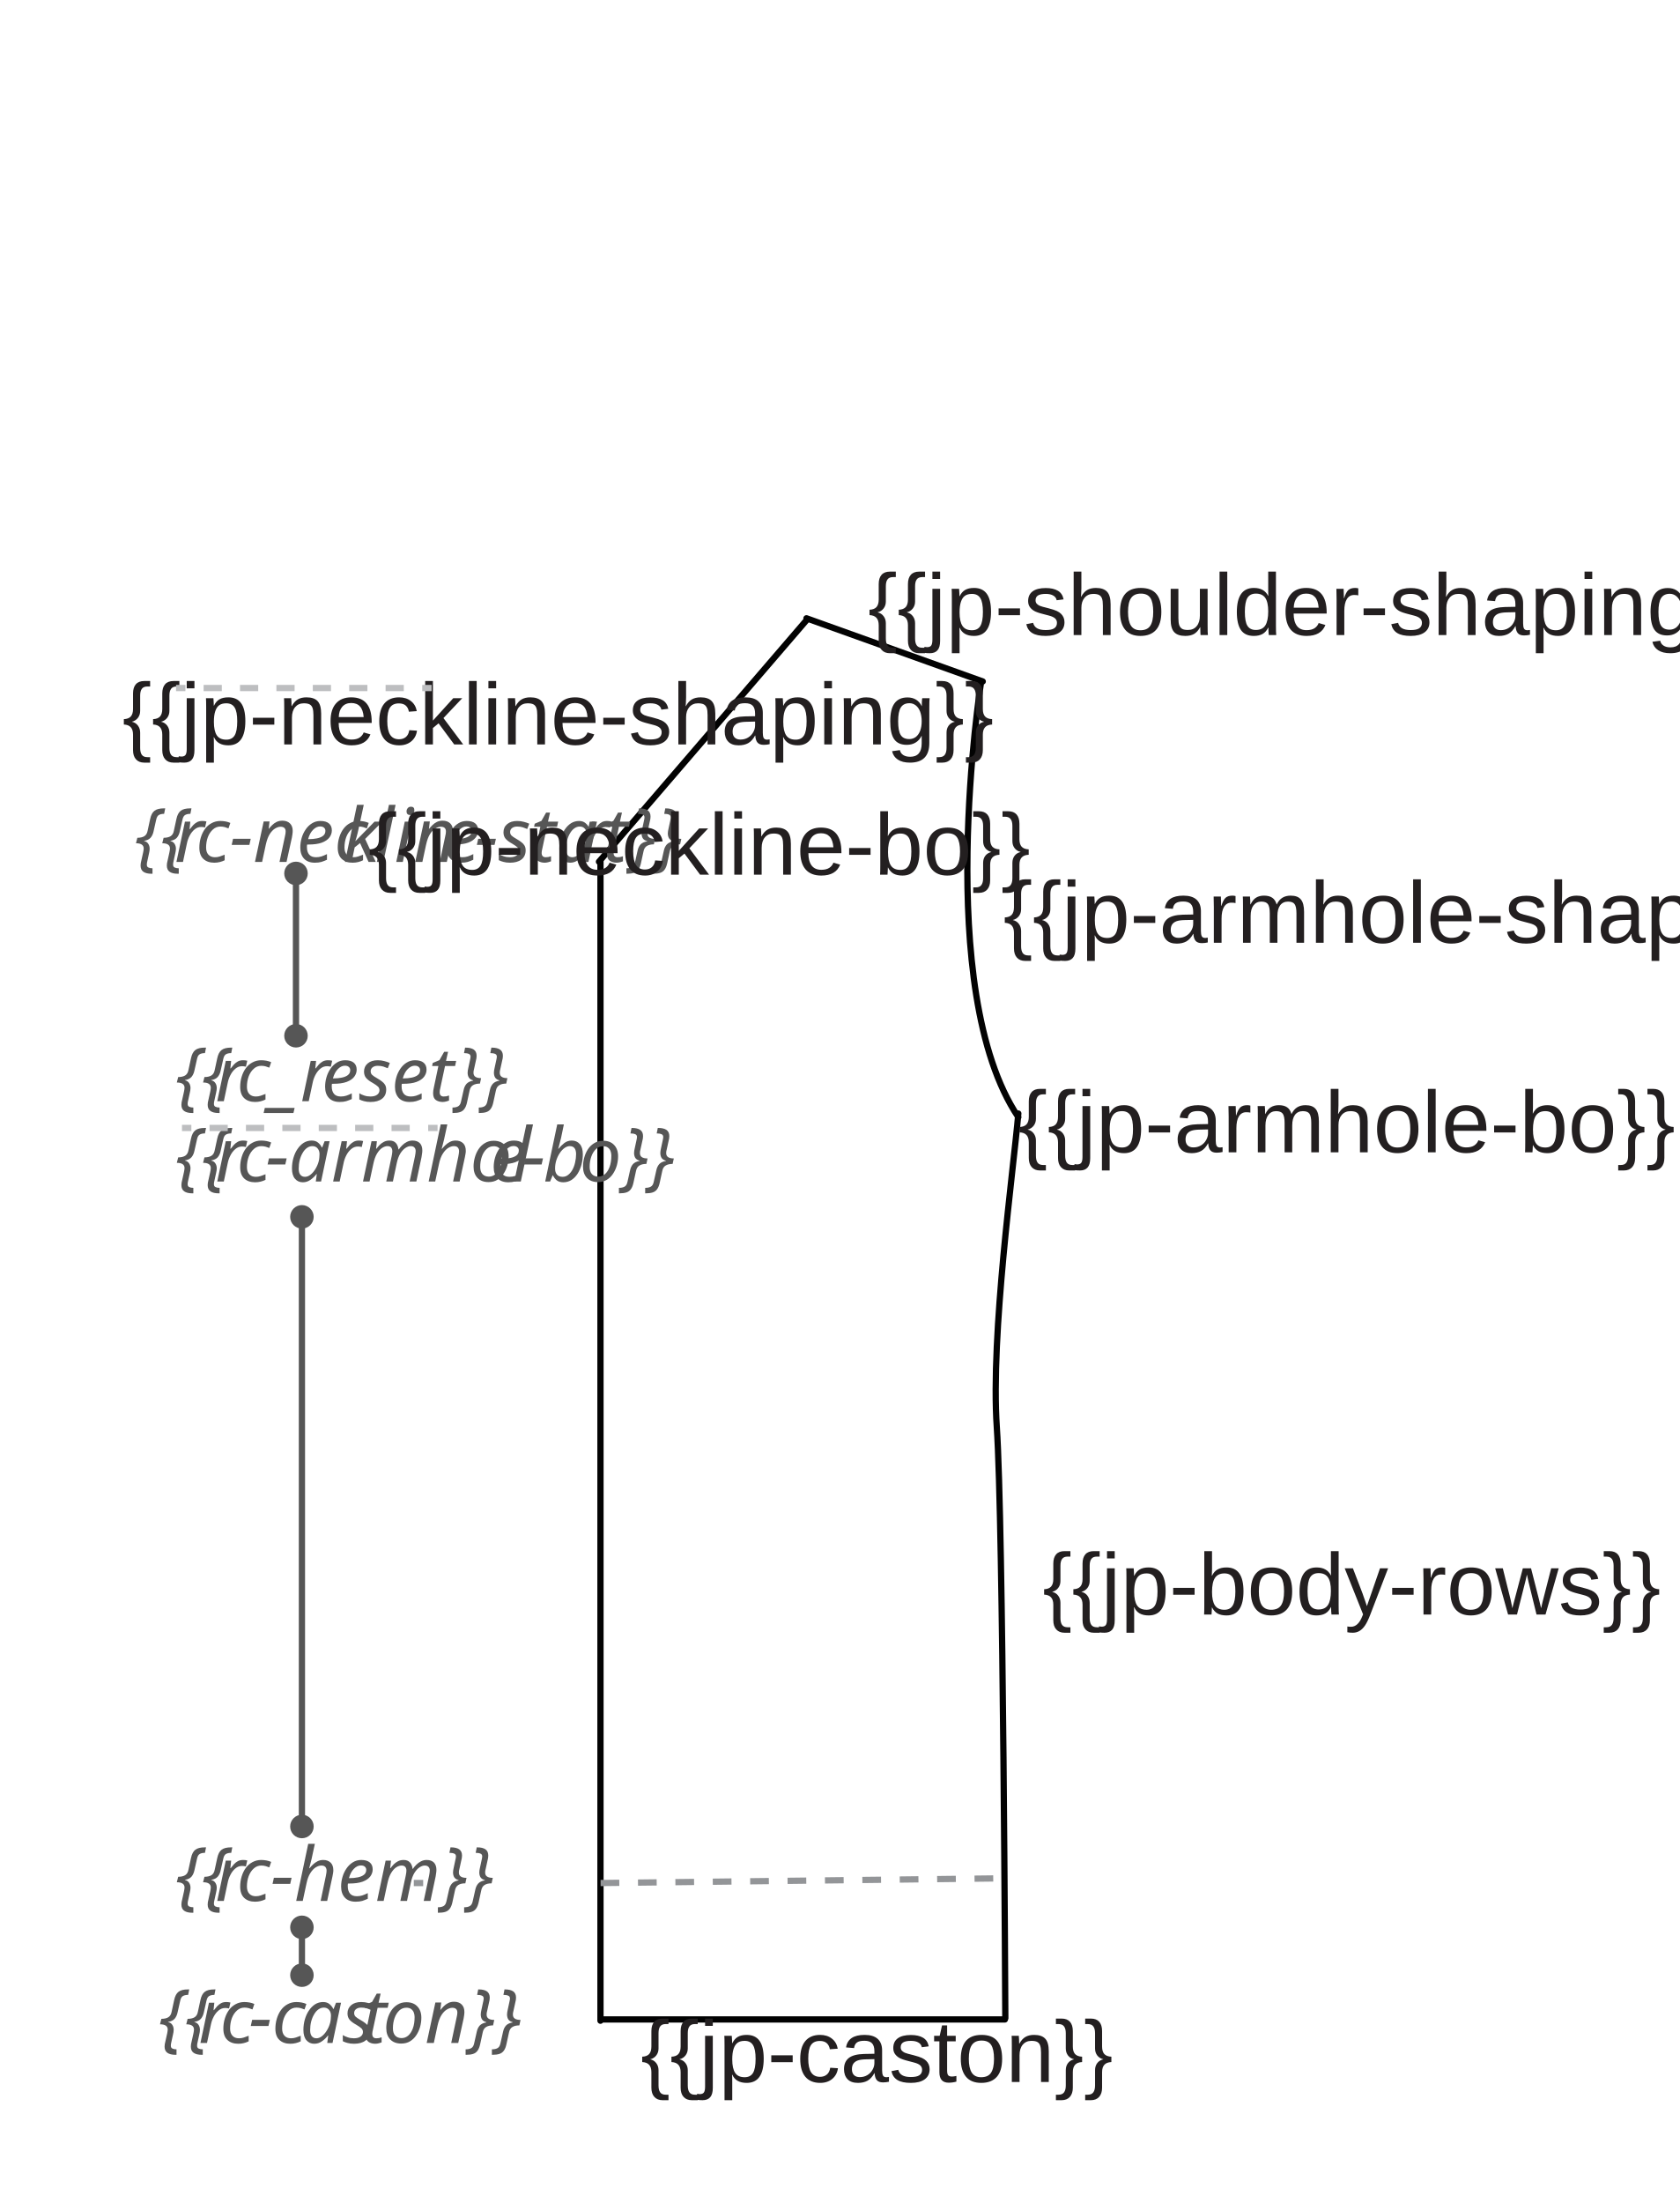
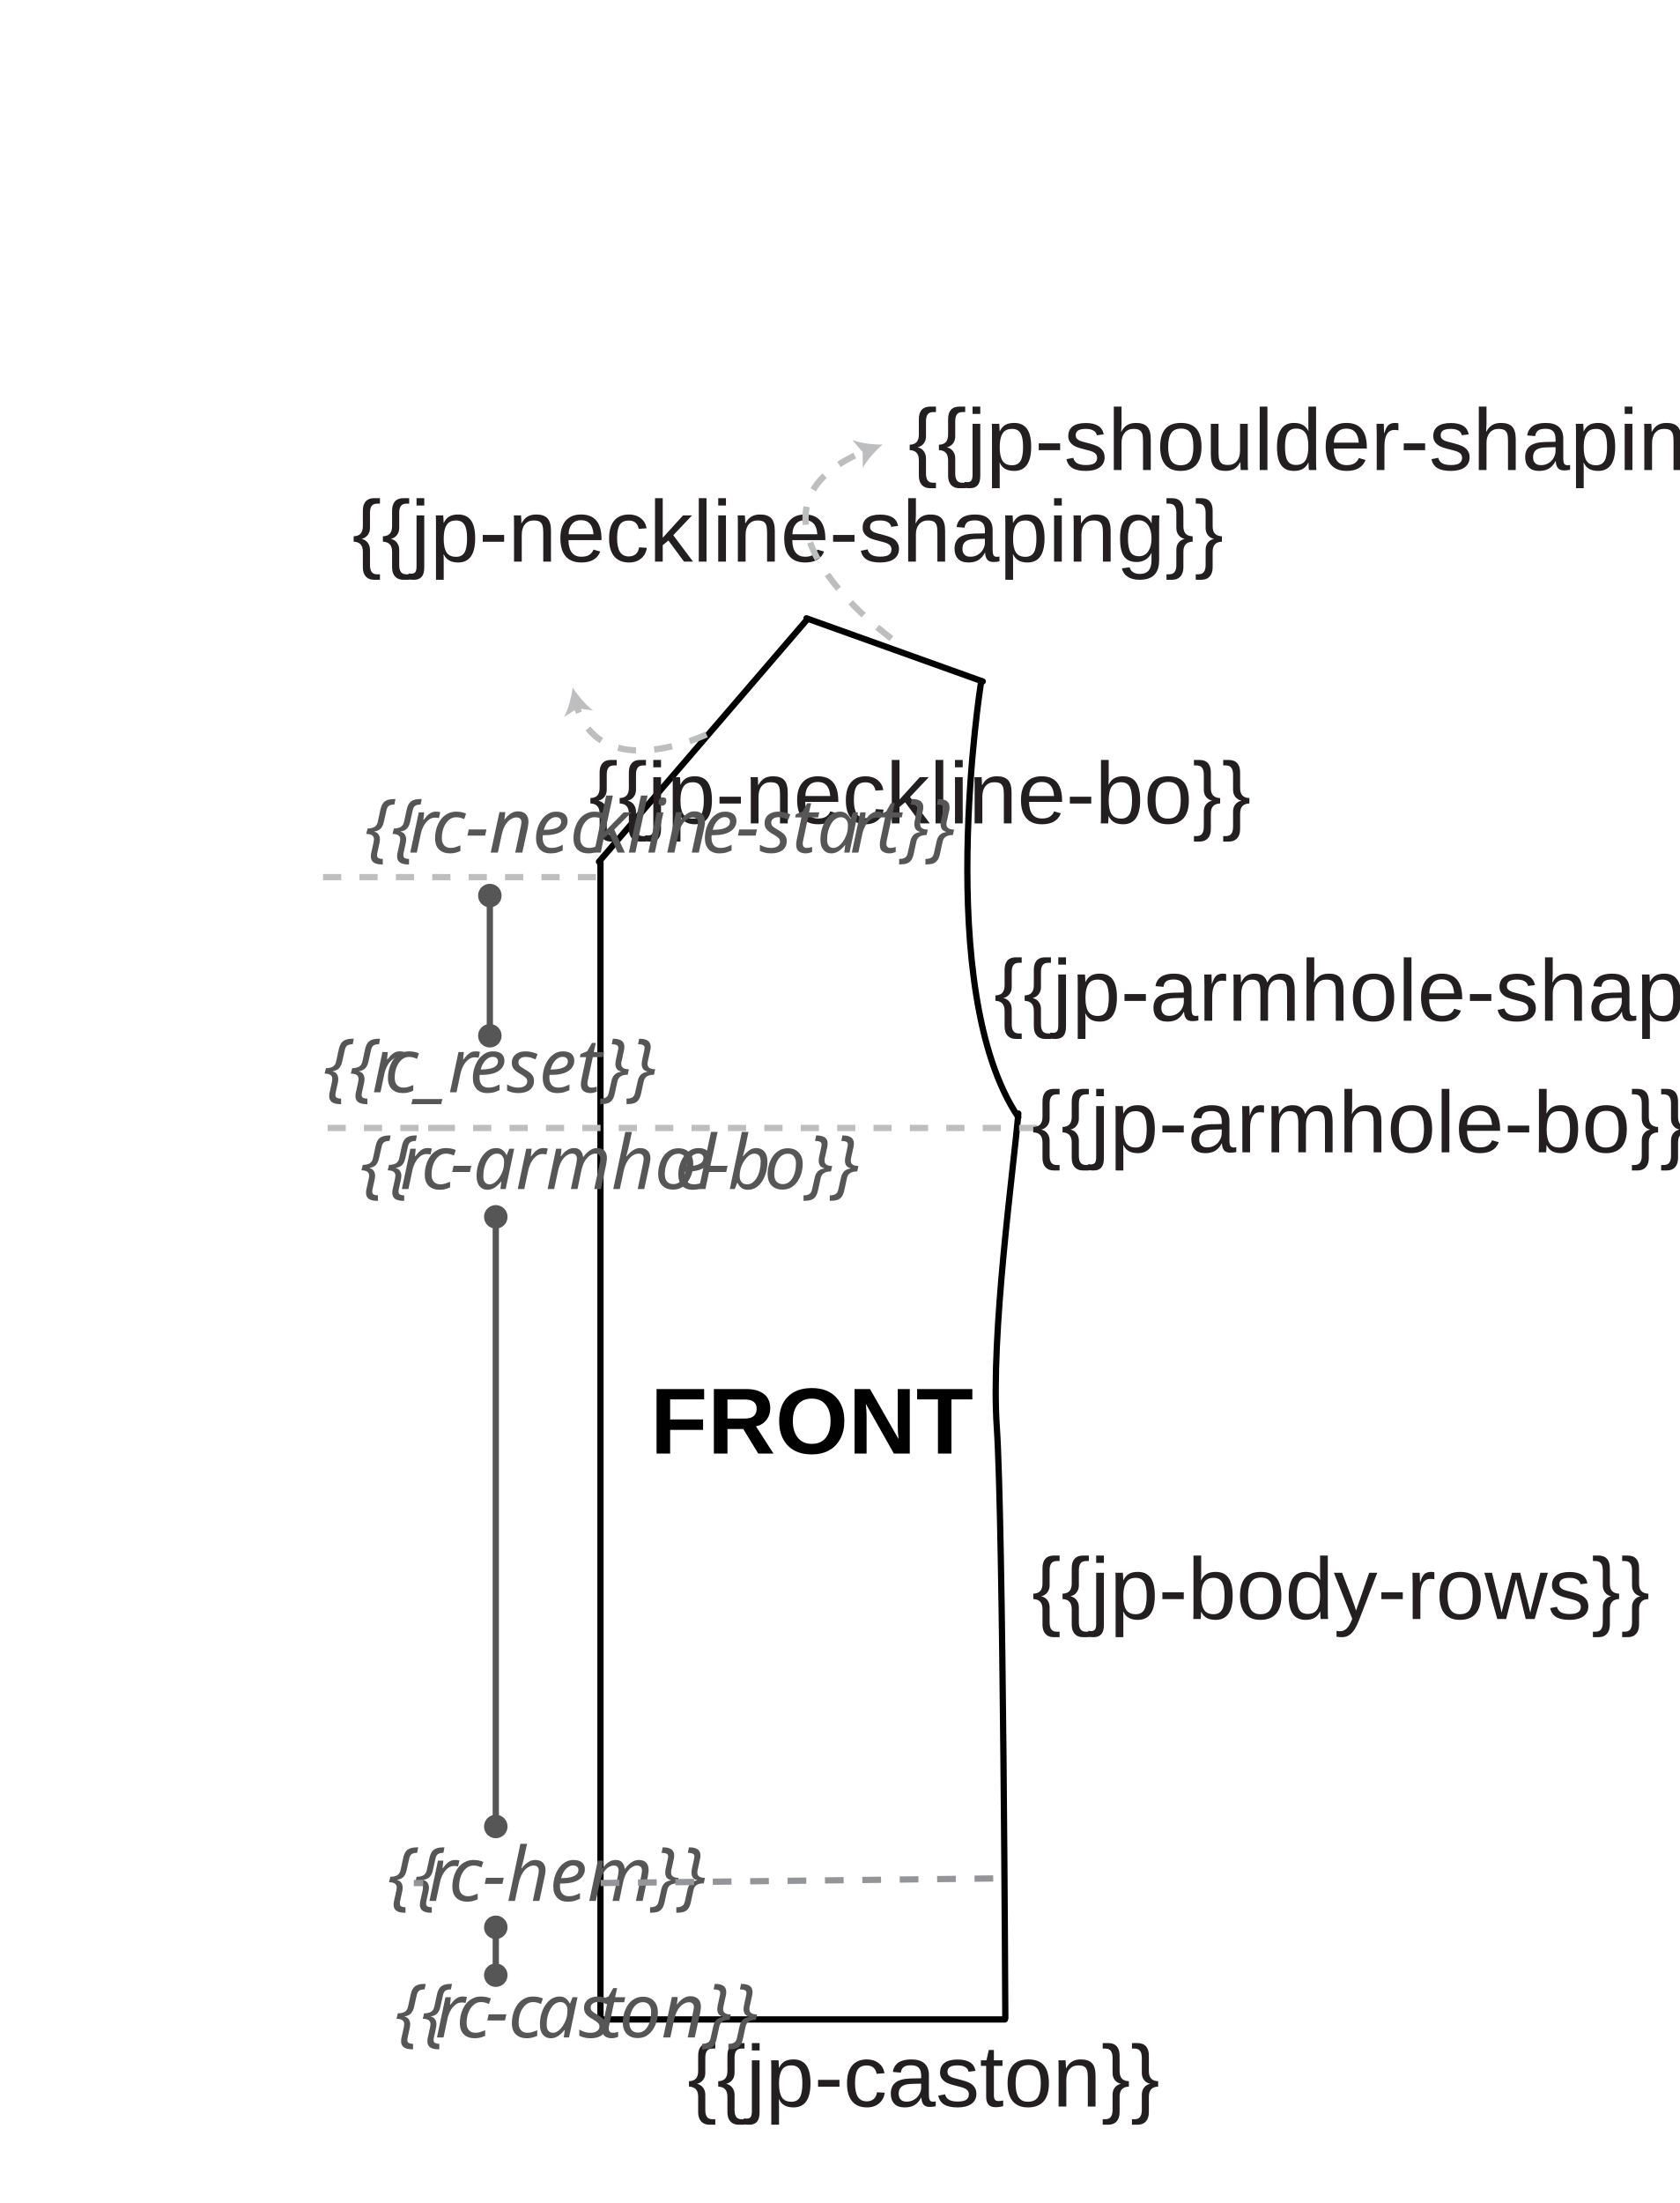
<svg xmlns="http://www.w3.org/2000/svg" width="3.73in" height="4.89in" viewBox="0 0 268.64 352.18">
  <g id="cardi-body-v">
    <path id="ROUND_BODY" d="M96.02,322.84h64.67M162.84,178.01c-.76,8.91-4.46,35.26-3.44,50.19s1.36,94.43,1.36,94.43M156.85,109.25s-7.71,48.97,5.99,69.34M95.78,137.76l33.16-38.58M157.15,108.94l-28.19-10.1M96.02,137.52v185.52" fill="none" stroke="#020202" stroke-linecap="round" stroke-linejoin="round" />
+     <g isolation="isolate">
+       <g isolation="isolate">
+         <g isolation="isolate">
+           <text transform="translate(103.99 232.37)" fill="#010101" font-family="Arial-BoldMT, Arial" font-size="15" font-weight="700" isolation="isolate">
+             <tspan x="0" y="0">FRONT</tspan>
+           </text>
+         </g>
+       </g>
+     </g>
  </g>
  <g id="cardi-japanese-notation-layer">
    <g id="japanese-overlay">
      <circle id="jp-shoulder" cx="192.59" cy="100.96" r="4.28" fill="none" />
      <circle id="jp-cast-on" cx="72.84" cy="331.93" r="4.28" fill="none" />
      <circle id="jp-side-shaping" cx="199.72" cy="252.56" r="4.28" fill="none" />
      <circle id="jp-armhole" cx="202.09" cy="176.52" r="4.28" fill="none" />
      <circle id="jp-armhole-shaping" cx="202.09" cy="152.28" r="4.28" fill="none" />
      <circle id="jp-neckline" cx="81.67" cy="61.16" r="4.28" fill="none" />
      <circle id="jp-neck-center" cx="134.43" cy="116.64" r="4.28" fill="none" />
      <circle id="jp-rows-neckine" cx="43.36" cy="108.08" r="4.28" fill="none" />
      <circle id="jp-rows-reset" cx="43.36" cy="172.24" r="4.28" fill="none" />
      <circle id="jp-rows-armhole-start" cx="43.36" cy="185.07" r="4.28" fill="none" />
      <circle id="jp-rows-hem" cx="43.36" cy="301.03" r="4.28" fill="none" />
      <circle id="jp-rows-cast-on" cx="43.83" cy="321" r="4.28" fill="none" />
    </g>
-     <text transform="translate(102.46 332.84)" fill="#231f20" font-family="ArialMT, Arial" font-size="14">
+     <text transform="translate(109.94 336.76)" fill="#231f20" font-family="ArialMT, Arial" font-size="14">
      <tspan x="0" y="0">{{jp-caston}}</tspan>
    </text>
    <g isolation="isolate">
-       <text transform="translate(25.46 326.6)" fill="#565656" font-family="MyriadPro-It, 'Myriad Pro'" font-size="12" font-style="italic" isolation="isolate">
+       <text transform="translate(63.28 325.72)" fill="#565656" font-family="MyriadPro-It, 'Myriad Pro'" font-size="12" font-style="italic" isolation="isolate">
        <tspan x="0" y="0">{{</tspan>
      </text>
-       <text transform="translate(31.71 326.6)" fill="#565656" font-family="MyriadPro-It, 'Myriad Pro'" font-size="12" font-style="italic" isolation="isolate">
+       <text transform="translate(69.53 325.72)" fill="#565656" font-family="MyriadPro-It, 'Myriad Pro'" font-size="12" font-style="italic" isolation="isolate">
        <tspan x="0" y="0">r</tspan>
      </text>
-       <text transform="translate(35.14 326.6)" fill="#565656" font-family="MyriadPro-It, 'Myriad Pro'" font-size="12" font-style="italic" isolation="isolate">
+       <text transform="translate(72.96 325.72)" fill="#565656" font-family="MyriadPro-It, 'Myriad Pro'" font-size="12" font-style="italic" isolation="isolate">
        <tspan x="0" y="0">c</tspan>
      </text>
-       <text transform="translate(39.79 326.6)" fill="#565656" font-family="MyriadPro-It, 'Myriad Pro'" font-size="12" font-style="italic" isolation="isolate" letter-spacing=".03em">
+       <text transform="translate(77.61 325.72)" fill="#565656" font-family="MyriadPro-It, 'Myriad Pro'" font-size="12" font-style="italic" isolation="isolate" letter-spacing=".03em">
        <tspan x="0" y="0">-</tspan>
      </text>
-       <text transform="translate(43.46 326.6)" fill="#565656" font-family="MyriadPro-It, 'Myriad Pro'" font-size="12" font-style="italic" isolation="isolate" letter-spacing="-.02em">
+       <text transform="translate(81.28 325.72)" fill="#565656" font-family="MyriadPro-It, 'Myriad Pro'" font-size="12" font-style="italic" isolation="isolate" letter-spacing="-.02em">
        <tspan x="0" y="0">c</tspan>
      </text>
-       <text transform="translate(47.94 326.6)" fill="#565656" font-family="MyriadPro-It, 'Myriad Pro'" font-size="12" font-style="italic" isolation="isolate">
+       <text transform="translate(85.76 325.72)" fill="#565656" font-family="MyriadPro-It, 'Myriad Pro'" font-size="12" font-style="italic" isolation="isolate">
        <tspan x="0" y="0">as</tspan>
      </text>
-       <text transform="translate(57.79 326.6)" fill="#565656" font-family="MyriadPro-It, 'Myriad Pro'" font-size="12" font-style="italic" isolation="isolate">
+       <text transform="translate(95.61 325.72)" fill="#565656" font-family="MyriadPro-It, 'Myriad Pro'" font-size="12" font-style="italic" isolation="isolate">
        <tspan x="0" y="0">t</tspan>
      </text>
-       <text transform="translate(61.19 326.6)" fill="#565656" font-family="MyriadPro-It, 'Myriad Pro'" font-size="12" font-style="italic" isolation="isolate">
+       <text transform="translate(99.01 325.72)" fill="#565656" font-family="MyriadPro-It, 'Myriad Pro'" font-size="12" font-style="italic" isolation="isolate">
        <tspan x="0" y="0">on}}</tspan>
      </text>
    </g>
    <g isolation="isolate">
-       <text transform="translate(28.15 303.89)" fill="#565656" font-family="MyriadPro-It, 'Myriad Pro'" font-size="12" font-style="italic" isolation="isolate">
+       <text transform="translate(62.08 303.89)" fill="#565656" font-family="MyriadPro-It, 'Myriad Pro'" font-size="12" font-style="italic" isolation="isolate">
        <tspan x="0" y="0">{{</tspan>
      </text>
-       <text transform="translate(34.4 303.89)" fill="#565656" font-family="MyriadPro-It, 'Myriad Pro'" font-size="12" font-style="italic" isolation="isolate">
+       <text transform="translate(68.33 303.89)" fill="#565656" font-family="MyriadPro-It, 'Myriad Pro'" font-size="12" font-style="italic" isolation="isolate">
        <tspan x="0" y="0">r</tspan>
      </text>
-       <text transform="translate(37.83 303.89)" fill="#565656" font-family="MyriadPro-It, 'Myriad Pro'" font-size="12" font-style="italic" isolation="isolate">
+       <text transform="translate(71.76 303.89)" fill="#565656" font-family="MyriadPro-It, 'Myriad Pro'" font-size="12" font-style="italic" isolation="isolate">
        <tspan x="0" y="0">c-hem}}</tspan>
      </text>
    </g>
    <g isolation="isolate">
-       <text transform="translate(21.62 137.79)" fill="#565656" font-family="MyriadPro-It, 'Myriad Pro'" font-size="12" font-style="italic" isolation="isolate">
+       <text transform="translate(57.67 190.08)" fill="#565656" font-family="MyriadPro-It, 'Myriad Pro'" font-size="12" font-style="italic" isolation="isolate">
        <tspan x="0" y="0">{{</tspan>
      </text>
-       <text transform="translate(27.87 137.79)" fill="#565656" font-family="MyriadPro-It, 'Myriad Pro'" font-size="12" font-style="italic" isolation="isolate">
+       <text transform="translate(63.92 190.08)" fill="#565656" font-family="MyriadPro-It, 'Myriad Pro'" font-size="12" font-style="italic" isolation="isolate">
        <tspan x="0" y="0">r</tspan>
      </text>
-       <text transform="translate(31.3 137.79)" fill="#565656" font-family="MyriadPro-It, 'Myriad Pro'" font-size="12" font-style="italic" isolation="isolate">
-         <tspan x="0" y="0">c-nec</tspan>
+       <text transform="translate(67.35 190.08)" fill="#565656" font-family="MyriadPro-It, 'Myriad Pro'" font-size="12" font-style="italic" isolation="isolate">
+         <tspan x="0" y="0">c</tspan>
      </text>
-       <text transform="translate(54.84 137.79)" fill="#565656" font-family="MyriadPro-It, 'Myriad Pro'" font-size="12" font-style="italic" isolation="isolate">
-         <tspan x="0" y="0">k</tspan>
+       <text transform="translate(72 190.08)" fill="#565656" font-family="MyriadPro-It, 'Myriad Pro'" font-size="12" font-style="italic" isolation="isolate" letter-spacing=".02em">
+         <tspan x="0" y="0">-</tspan>
      </text>
-       <text transform="translate(59.93 137.79)" fill="#565656" font-family="MyriadPro-It, 'Myriad Pro'" font-size="12" font-style="italic" isolation="isolate">
-         <tspan x="0" y="0">lin</tspan>
+       <text transform="translate(75.63 190.08)" fill="#565656" font-family="MyriadPro-It, 'Myriad Pro'" font-size="12" font-style="italic" isolation="isolate">
+         <tspan x="0" y="0">armhol</tspan>
      </text>
-       <text transform="translate(70.84 137.79)" fill="#565656" font-family="MyriadPro-It, 'Myriad Pro'" font-size="12" font-style="italic" isolation="isolate" letter-spacing="0em">
+       <text transform="translate(107.89 190.08)" fill="#565656" font-family="MyriadPro-It, 'Myriad Pro'" font-size="12" font-style="italic" isolation="isolate" letter-spacing="0em">
        <tspan x="0" y="0">e</tspan>
      </text>
-       <text transform="translate(75.94 137.79)" fill="#565656" font-family="MyriadPro-It, 'Myriad Pro'" font-size="12" font-style="italic" isolation="isolate">
-         <tspan x="0" y="0">-sta</tspan>
-       </text>
-       <text transform="translate(92.6 137.79)" fill="#565656" font-family="MyriadPro-It, 'Myriad Pro'" font-size="12" font-style="italic" isolation="isolate" letter-spacing=".03em">
-         <tspan x="0" y="0">r</tspan>
-       </text>
-       <text transform="translate(96.38 137.79)" fill="#565656" font-family="MyriadPro-It, 'Myriad Pro'" font-size="12" font-style="italic" isolation="isolate">
-         <tspan x="0" y="0">t}}</tspan>
-       </text>
-     </g>
-     <g isolation="isolate">
-       <text transform="translate(28.15 188.88)" fill="#565656" font-family="MyriadPro-It, 'Myriad Pro'" font-size="12" font-style="italic" isolation="isolate">
-         <tspan x="0" y="0">{{</tspan>
-       </text>
-       <text transform="translate(34.4 188.88)" fill="#565656" font-family="MyriadPro-It, 'Myriad Pro'" font-size="12" font-style="italic" isolation="isolate">
-         <tspan x="0" y="0">r</tspan>
-       </text>
-       <text transform="translate(37.83 188.88)" fill="#565656" font-family="MyriadPro-It, 'Myriad Pro'" font-size="12" font-style="italic" isolation="isolate">
-         <tspan x="0" y="0">c</tspan>
-       </text>
-       <text transform="translate(42.48 188.88)" fill="#565656" font-family="MyriadPro-It, 'Myriad Pro'" font-size="12" font-style="italic" isolation="isolate" letter-spacing=".02em">
+       <text transform="translate(112.99 190.08)" fill="#565656" font-family="MyriadPro-It, 'Myriad Pro'" font-size="12" font-style="italic" isolation="isolate">
        <tspan x="0" y="0">-</tspan>
      </text>
-       <text transform="translate(46.11 188.88)" fill="#565656" font-family="MyriadPro-It, 'Myriad Pro'" font-size="12" font-style="italic" isolation="isolate">
-         <tspan x="0" y="0">armhol</tspan>
-       </text>
-       <text transform="translate(78.37 188.88)" fill="#565656" font-family="MyriadPro-It, 'Myriad Pro'" font-size="12" font-style="italic" isolation="isolate" letter-spacing="0em">
-         <tspan x="0" y="0">e</tspan>
-       </text>
-       <text transform="translate(83.47 188.88)" fill="#565656" font-family="MyriadPro-It, 'Myriad Pro'" font-size="12" font-style="italic" isolation="isolate">
-         <tspan x="0" y="0">-</tspan>
-       </text>
-       <text transform="translate(86.84 188.88)" fill="#565656" font-family="MyriadPro-It, 'Myriad Pro'" font-size="12" font-style="italic" isolation="isolate">
+       <text transform="translate(116.36 190.08)" fill="#565656" font-family="MyriadPro-It, 'Myriad Pro'" font-size="12" font-style="italic" isolation="isolate">
        <tspan x="0" y="0">b</tspan>
      </text>
-       <text transform="translate(92.65 188.88)" fill="#565656" font-family="MyriadPro-It, 'Myriad Pro'" font-size="12" font-style="italic" isolation="isolate">
+       <text transform="translate(122.17 190.08)" fill="#565656" font-family="MyriadPro-It, 'Myriad Pro'" font-size="12" font-style="italic" isolation="isolate">
        <tspan x="0" y="0">o}}</tspan>
      </text>
    </g>
    <g isolation="isolate">
-       <text transform="translate(28.15 176.04)" fill="#565656" font-family="MyriadPro-It, 'Myriad Pro'" font-size="12" font-style="italic" isolation="isolate">
+       <text transform="translate(51.78 174.62)" fill="#565656" font-family="MyriadPro-It, 'Myriad Pro'" font-size="12" font-style="italic" isolation="isolate">
        <tspan x="0" y="0">{{</tspan>
      </text>
-       <text transform="translate(34.4 176.04)" fill="#565656" font-family="MyriadPro-It, 'Myriad Pro'" font-size="12" font-style="italic" isolation="isolate">
+       <text transform="translate(59.45 174.62)" fill="#565656" font-family="MyriadPro-It, 'Myriad Pro'" font-size="12" font-style="italic" isolation="isolate">
        <tspan x="0" y="0">r</tspan>
      </text>
-       <text transform="translate(37.83 176.04)" fill="#565656" font-family="MyriadPro-It, 'Myriad Pro'" font-size="12" font-style="italic" isolation="isolate">
+       <text transform="translate(61.46 174.62)" fill="#565656" font-family="MyriadPro-It, 'Myriad Pro'" font-size="12" font-style="italic" isolation="isolate">
        <tspan x="0" y="0">c_</tspan>
      </text>
-       <text transform="translate(47.98 176.04)" fill="#565656" font-family="MyriadPro-It, 'Myriad Pro'" font-size="12" font-style="italic" isolation="isolate">
+       <text transform="translate(71.61 174.62)" fill="#565656" font-family="MyriadPro-It, 'Myriad Pro'" font-size="12" font-style="italic" isolation="isolate">
        <tspan x="0" y="0">r</tspan>
      </text>
-       <text transform="translate(51.41 176.04)" fill="#565656" font-family="MyriadPro-It, 'Myriad Pro'" font-size="12" font-style="italic" isolation="isolate">
+       <text transform="translate(75.04 174.62)" fill="#565656" font-family="MyriadPro-It, 'Myriad Pro'" font-size="12" font-style="italic" isolation="isolate">
        <tspan x="0" y="0">eset}}</tspan>
      </text>
    </g>
-     <text transform="translate(160.44 150.71)" fill="#231f20" font-family="ArialMT, Arial" font-size="14">
+     <text transform="translate(158.94 163.18)" fill="#231f20" font-family="ArialMT, Arial" font-size="14">
      <tspan x="0" y="0">{{jp-armhole-shaping}}</tspan>
    </text>
-     <text transform="translate(19.57 119.01)" fill="#231f20" font-family="ArialMT, Arial" font-size="14">
+     <text transform="translate(56.32 89.78)" fill="#231f20" font-family="ArialMT, Arial" font-size="14">
      <tspan x="0" y="0">{{jp-neckline-shaping}}</tspan>
    </text>
    <line x1="66.17" y1="301.03" x2="67.67" y2="301.03" fill="none" stroke="#939598" stroke-miterlimit="10" />
    <line x1="96.04" y1="301.03" x2="159.49" y2="300.29" fill="none" stroke="#939598" stroke-dasharray="2.99 2.99" stroke-miterlimit="10" />
-     <line x1="29.1" y1="180.32" x2="30.6" y2="180.32" fill="none" stroke="#bdbec0" stroke-miterlimit="10" />
-     <line x1="33.51" y1="180.32" x2="67.02" y2="180.32" fill="none" stroke="#bdbec0" stroke-dasharray="2.91 2.91" stroke-miterlimit="10" />
+     <line x1="52.38" y1="180.32" x2="167.15" y2="180.32" fill="none" stroke="#bdbec0" stroke-dasharray="2.91 2.91" stroke-miterlimit="10" />
    <line x1="68.47" y1="180.32" x2="69.97" y2="180.32" fill="none" stroke="#bdbec0" stroke-miterlimit="10" />
-     <line x1="28.15" y1="109.99" x2="29.65" y2="109.99" fill="none" stroke="#bdbec0" stroke-miterlimit="10" />
-     <line x1="32.56" y1="109.99" x2="66.07" y2="109.99" fill="none" stroke="#bdbec0" stroke-dasharray="2.91 2.91" stroke-miterlimit="10" />
-     <line x1="67.52" y1="109.99" x2="69.02" y2="109.99" fill="none" stroke="#bdbec0" stroke-miterlimit="10" />
-     <line x1="47.33" y1="139.54" x2="47.33" y2="165.67" fill="none" stroke="#565656" />
-     <path d="M45.45,139.63c0-1.04.84-1.88,1.88-1.88s1.88.84,1.88,1.88-.84,1.88-1.88,1.88-1.88-.84-1.88-1.88Z" fill="#565656" />
-     <path d="M45.45,165.58c0,1.04.84,1.88,1.88,1.88s1.88-.84,1.88-1.88-.84-1.88-1.88-1.88-1.88.84-1.88,1.88Z" fill="#565656" />
-     <line x1="48.28" y1="194.43" x2="48.28" y2="292.09" fill="none" stroke="#565656" />
-     <circle cx="48.28" cy="194.53" r="1.88" fill="#565656" />
-     <circle cx="48.28" cy="291.99" r="1.88" fill="#565656" />
-     <line x1="48.28" y1="308.02" x2="48.28" y2="315.85" fill="none" stroke="#565656" />
-     <path d="M46.4,308.11c0-1.04.84-1.88,1.88-1.88s1.88.84,1.88,1.88-.84,1.88-1.88,1.88-1.88-.84-1.88-1.88Z" fill="#565656" />
-     <circle cx="48.28" cy="315.76" r="1.88" fill="#565656" />
-     <text transform="translate(162.81 184.21)" fill="#231f20" font-family="ArialMT, Arial" font-size="14">
+     <line x1="78.33" y1="143.08" x2="78.33" y2="165.67" fill="none" stroke="#565656" />
+     <path d="M76.45,143.17c0-1.04.84-1.88,1.88-1.88s1.88.84,1.88,1.88-.84,1.88-1.88,1.88-1.88-.84-1.88-1.88Z" fill="#565656" />
+     <path d="M76.45,165.58c0,1.04.84,1.88,1.88,1.88s1.88-.84,1.88-1.88-.84-1.88-1.88-1.88-1.88.84-1.88,1.88Z" fill="#565656" />
+     <line x1="79.28" y1="194.43" x2="79.28" y2="292.09" fill="none" stroke="#565656" />
+     <circle cx="79.28" cy="194.53" r="1.88" fill="#565656" />
+     <circle cx="79.28" cy="291.99" r="1.88" fill="#565656" />
+     <line x1="79.28" y1="308.02" x2="79.28" y2="315.85" fill="none" stroke="#565656" />
+     <path d="M77.4,308.11c0-1.04.84-1.88,1.88-1.88s1.88.84,1.88,1.88-.84,1.88-1.88,1.88-1.88-.84-1.88-1.88Z" fill="#565656" />
+     <circle cx="79.28" cy="315.76" r="1.88" fill="#565656" />
+     <text transform="translate(165 184.21)" fill="#231f20" font-family="ArialMT, Arial" font-size="14">
      <tspan x="0" y="0">{{jp-armhole-bo}}</tspan>
    </text>
-     <text transform="translate(166.73 258.11)" fill="#231f20" font-family="ArialMT, Arial" font-size="14">
+     <text transform="translate(165 258.82)" fill="#231f20" font-family="ArialMT, Arial" font-size="14">
      <tspan x="0" y="0">{{jp-body-rows}}</tspan>
    </text>
-     <text transform="translate(138.81 101.52)" fill="#231f20" font-family="ArialMT, Arial" font-size="14">
+     <text transform="translate(145.23 75.14)" fill="#231f20" font-family="ArialMT, Arial" font-size="14">
      <tspan x="0" y="0">{{jp-shoulder-shaping}}</tspan>
    </text>
-     <text transform="translate(58.89 139.83)" fill="#231f20" font-family="ArialMT, Arial" font-size="14">
+     <text transform="translate(94.18 131.63)" fill="#231f20" font-family="ArialMT, Arial" font-size="14">
      <tspan x="0" y="0">{{jp-neckline-bo}}</tspan>
+     </text>
+     <path d="M142.55,102.08s-27.84-20.22-4.26-29.97" fill="none" stroke="#bdbec0" stroke-dasharray="2.91 2.91" stroke-miterlimit="10" />
+     <path d="M141.13,71.07c-1.14.99-2.47,2.46-3.16,3.73l-.03-2.53-1.64-1.92c1.36.51,3.32.73,4.84.72Z" fill="#bdbec0" />
+     <path d="M112.97,117.41s-16.82,8.1-20.76-4.53" fill="none" stroke="#bdbec0" stroke-dasharray="2.91 2.91" stroke-miterlimit="10" />
+     <path d="M91.58,109.92c.83,1.27,2.09,2.79,3.26,3.65l-2.51-.32-2.13,1.36c.69-1.27,1.18-3.19,1.38-4.69Z" fill="#bdbec0" />
+     <line x1="51.66" y1="140.22" x2="96.22" y2="140.22" fill="none" stroke="#bdbec0" stroke-dasharray="2.91 2.91" stroke-miterlimit="10" />
+     <text transform="translate(58.44 136.3)" fill="#565656" font-family="MyriadPro-It, 'Myriad Pro'" font-size="12" font-style="italic">
+       <tspan x="0" y="0">{{</tspan>
+       <tspan x="6.82" y="0" letter-spacing="0em">r</tspan>
+       <tspan x="10.56" y="0">c-nec</tspan>
+       <tspan x="36.24" y="0" letter-spacing="0em">k</tspan>
+       <tspan x="41.79" y="0">lin</tspan>
+       <tspan x="53.7" y="0" letter-spacing="0em">e</tspan>
+       <tspan x="59.25" y="0">-sta</tspan>
+       <tspan x="77.43" y="0" letter-spacing=".03em">r</tspan>
+       <tspan x="81.56" y="0">t}}</tspan>
    </text>
  </g>
</svg>
